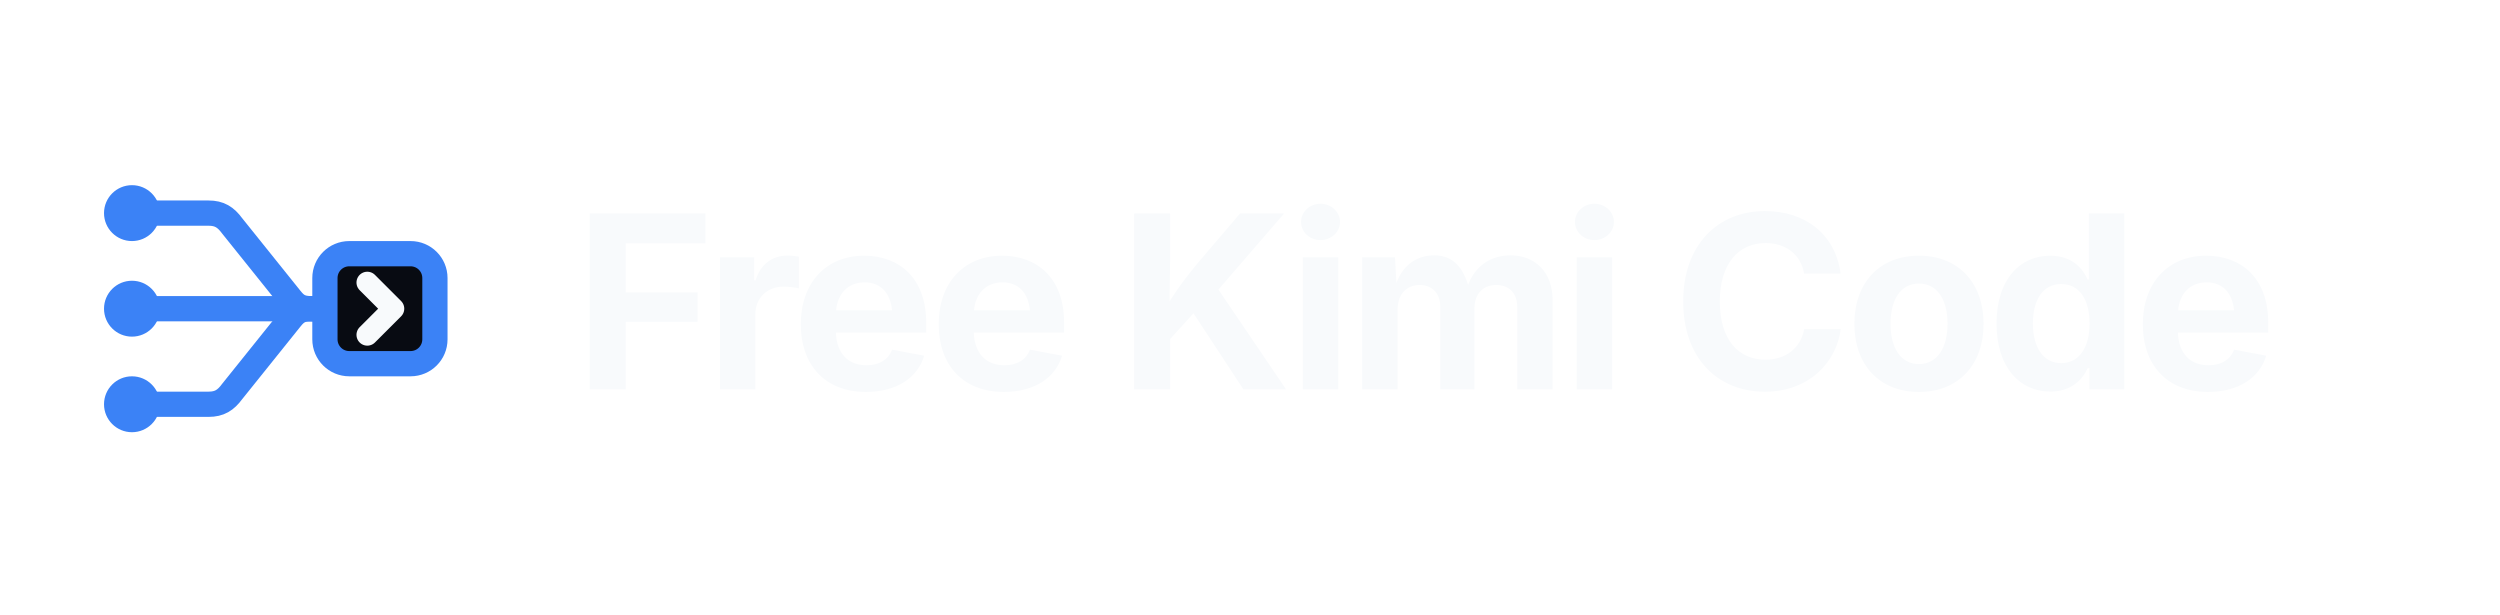
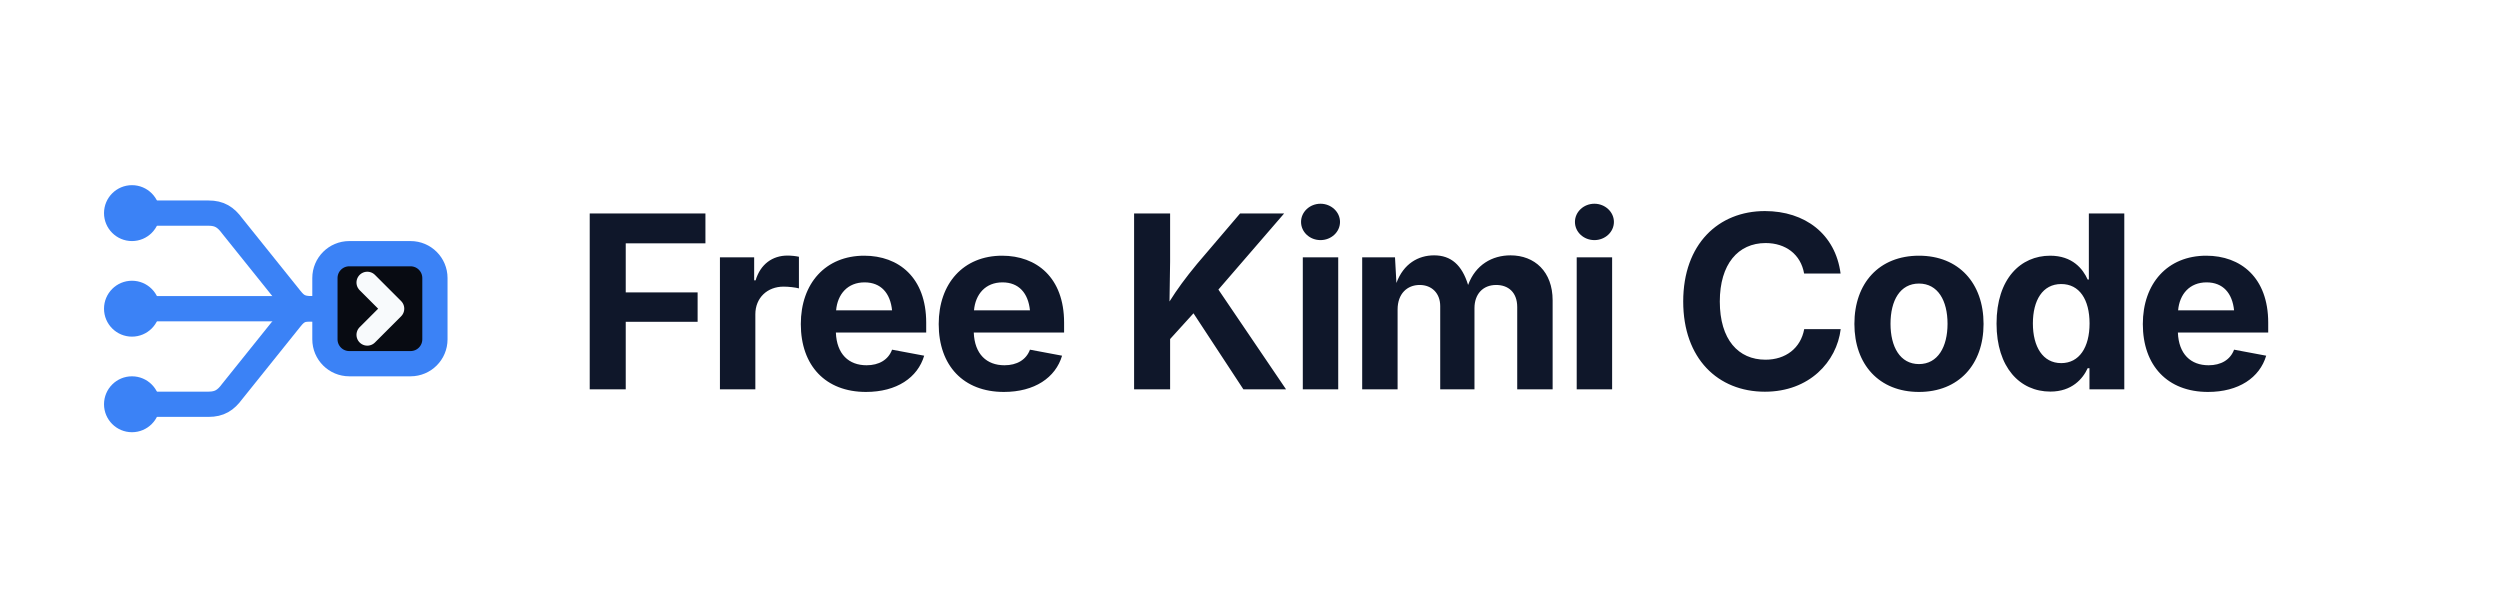
<svg xmlns="http://www.w3.org/2000/svg" width="1220" height="300" viewBox="0 0 1220 300" role="img" aria-labelledby="title">
  <g transform="translate(16 38) scale(.22)">
    <g fill="none" stroke="#3b82f6" stroke-linecap="round" stroke-linejoin="round" stroke-width="56">
      <path d="M220 300h170c24 0 38 9 52 28l130 162c12 15 22 22 46 22h48" />
      <path d="M220 512h446" />
      <path d="M220 724h170c24 0 38-9 52-28l130-162c12-15 22-22 46-22h48" />
    </g>
    <g fill="#3b82f6">
      <circle cx="220" cy="300" r="62" />
      <circle cx="220" cy="512" r="62" />
      <circle cx="220" cy="724" r="62" />
    </g>
    <rect x="648" y="390" width="244" height="244" rx="54" fill="#080b12" stroke="#3b82f6" stroke-width="56" />
    <path d="m742 454 58 58-58 58" fill="none" stroke="#f8fafc" stroke-linecap="round" stroke-linejoin="round" stroke-width="48" />
  </g>
-   <text x="280" y="190" fill="#f8fafc" font-family="Inter, ui-sans-serif, system-ui, -apple-system, BlinkMacSystemFont, Segoe UI, sans-serif" font-size="118" font-weight="700" letter-spacing="-3">Free Kimi Code</text>
+   <text x="280" y="190" fill="#0f172a" font-family="Inter, ui-sans-serif, system-ui, -apple-system, BlinkMacSystemFont, Segoe UI, sans-serif" font-size="118" font-weight="700" letter-spacing="-3">Free Kimi Code</text>
</svg>
